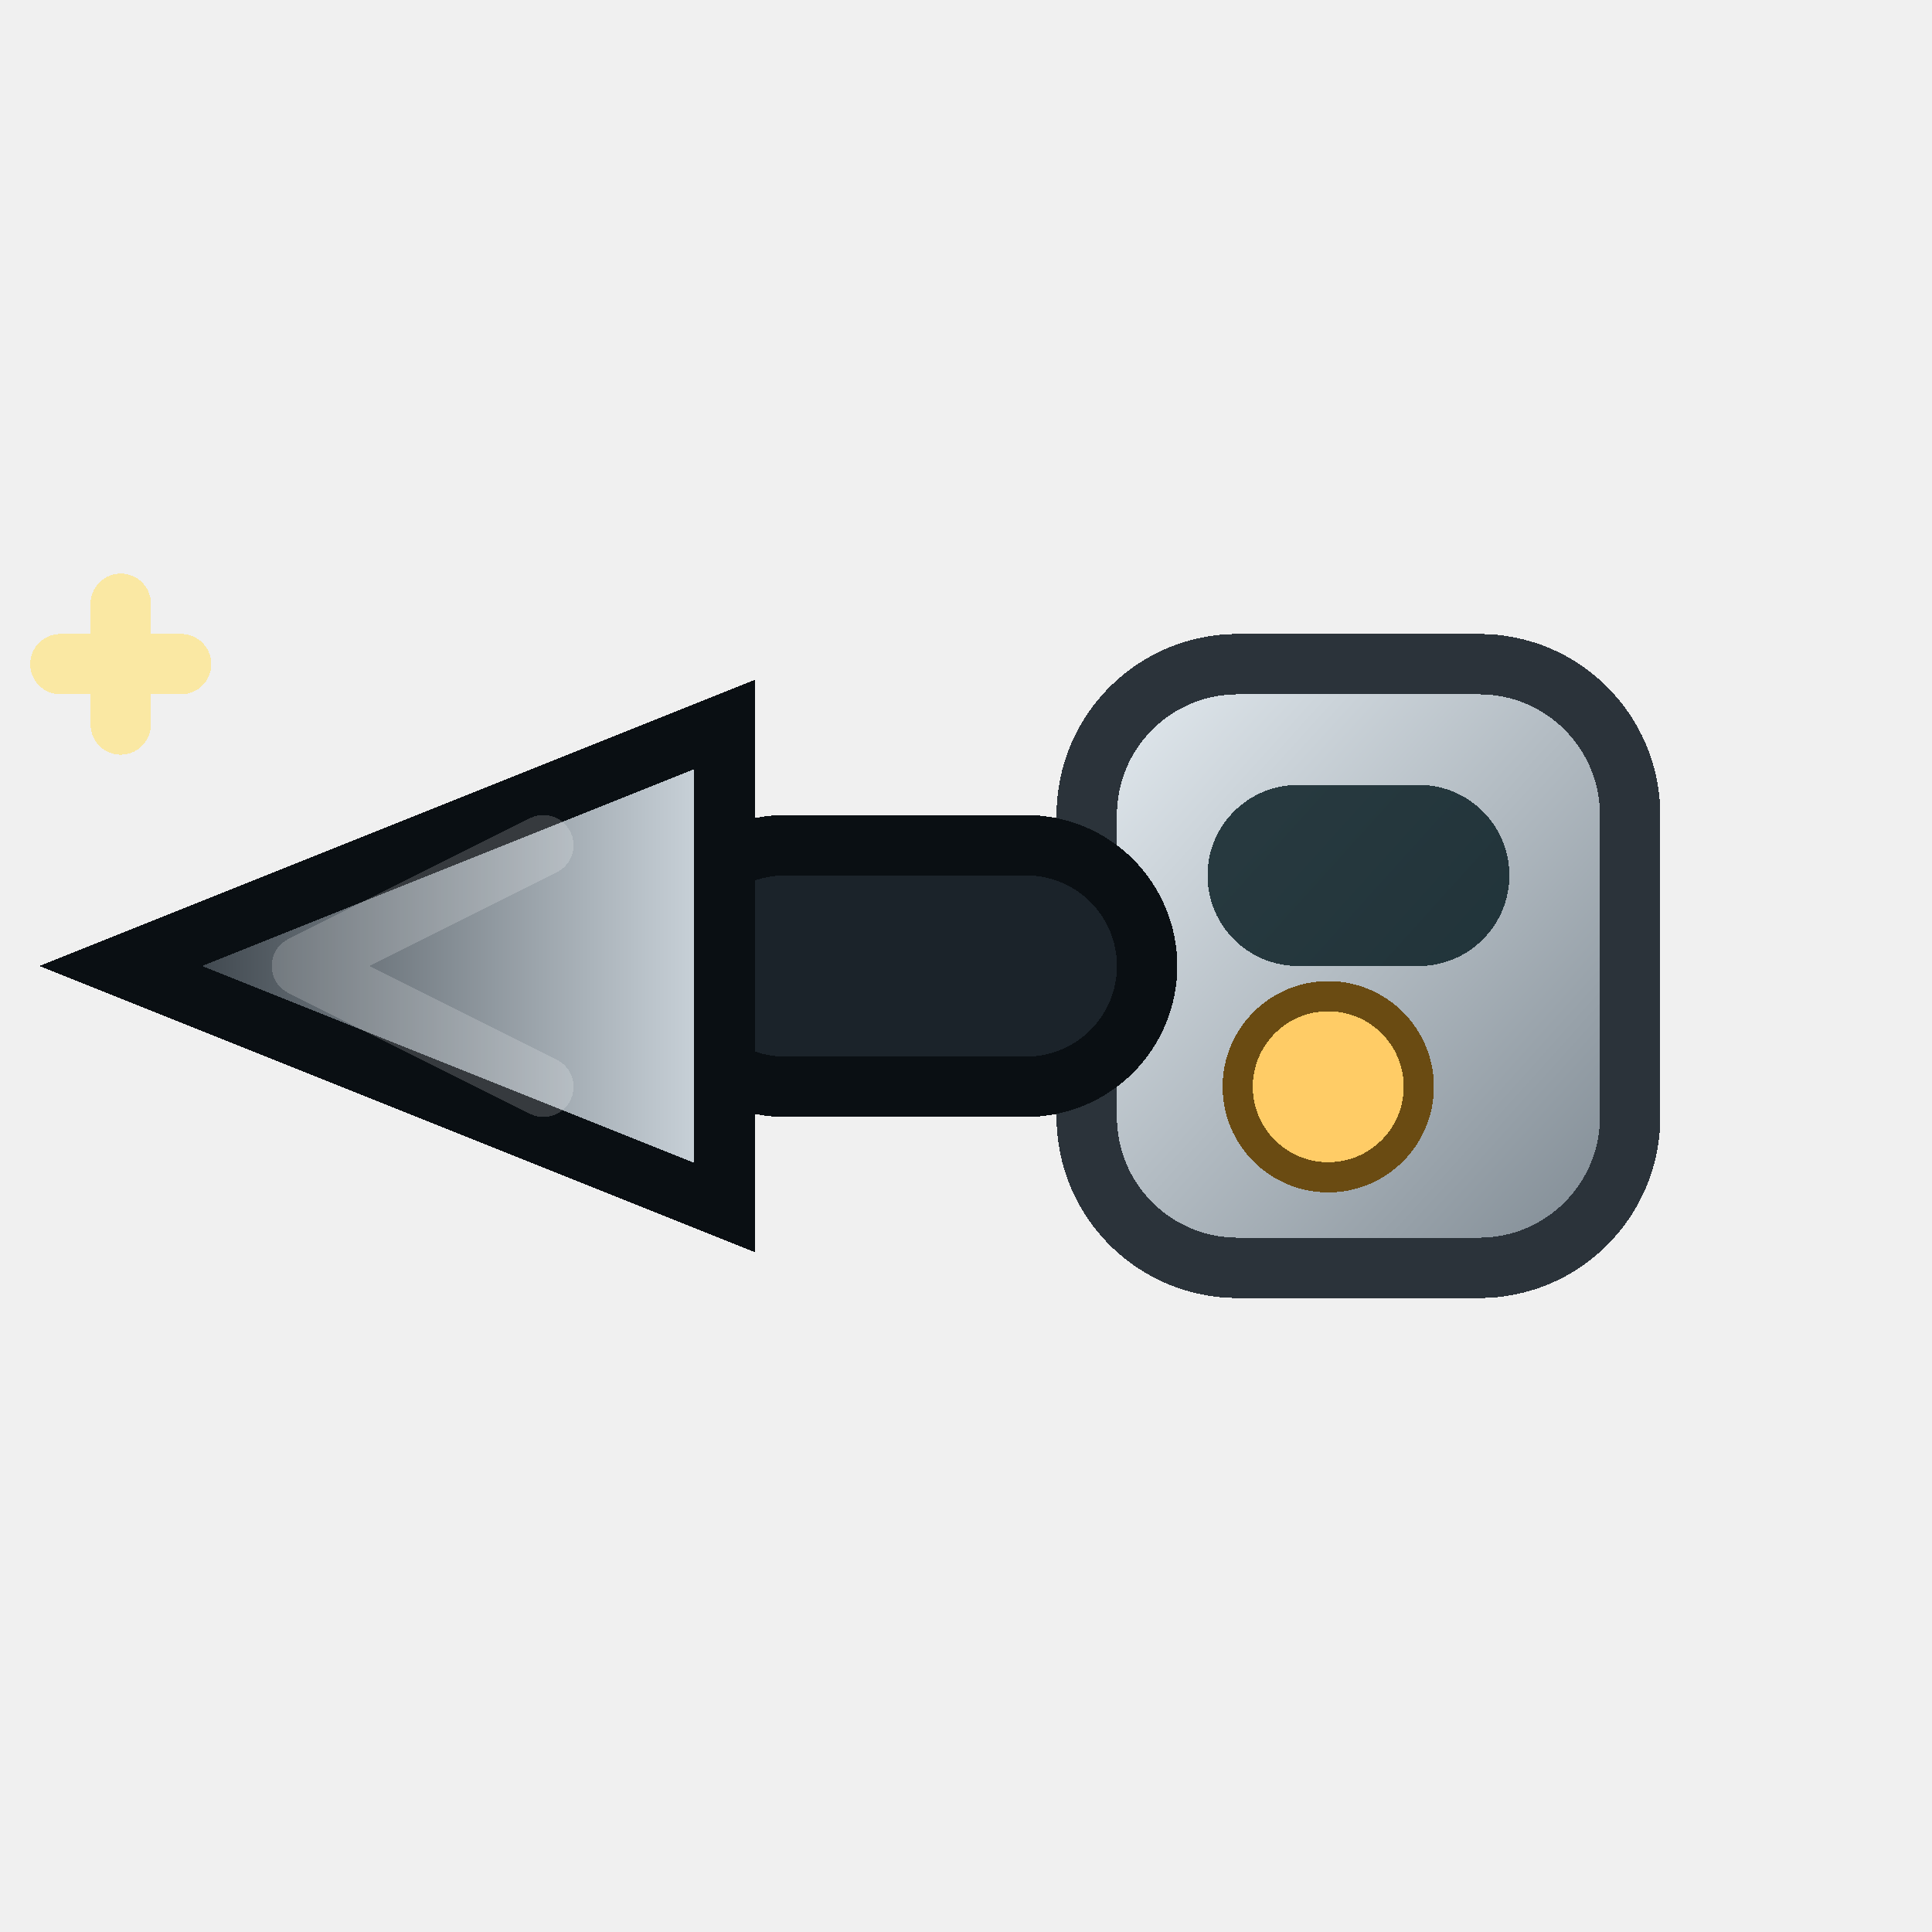
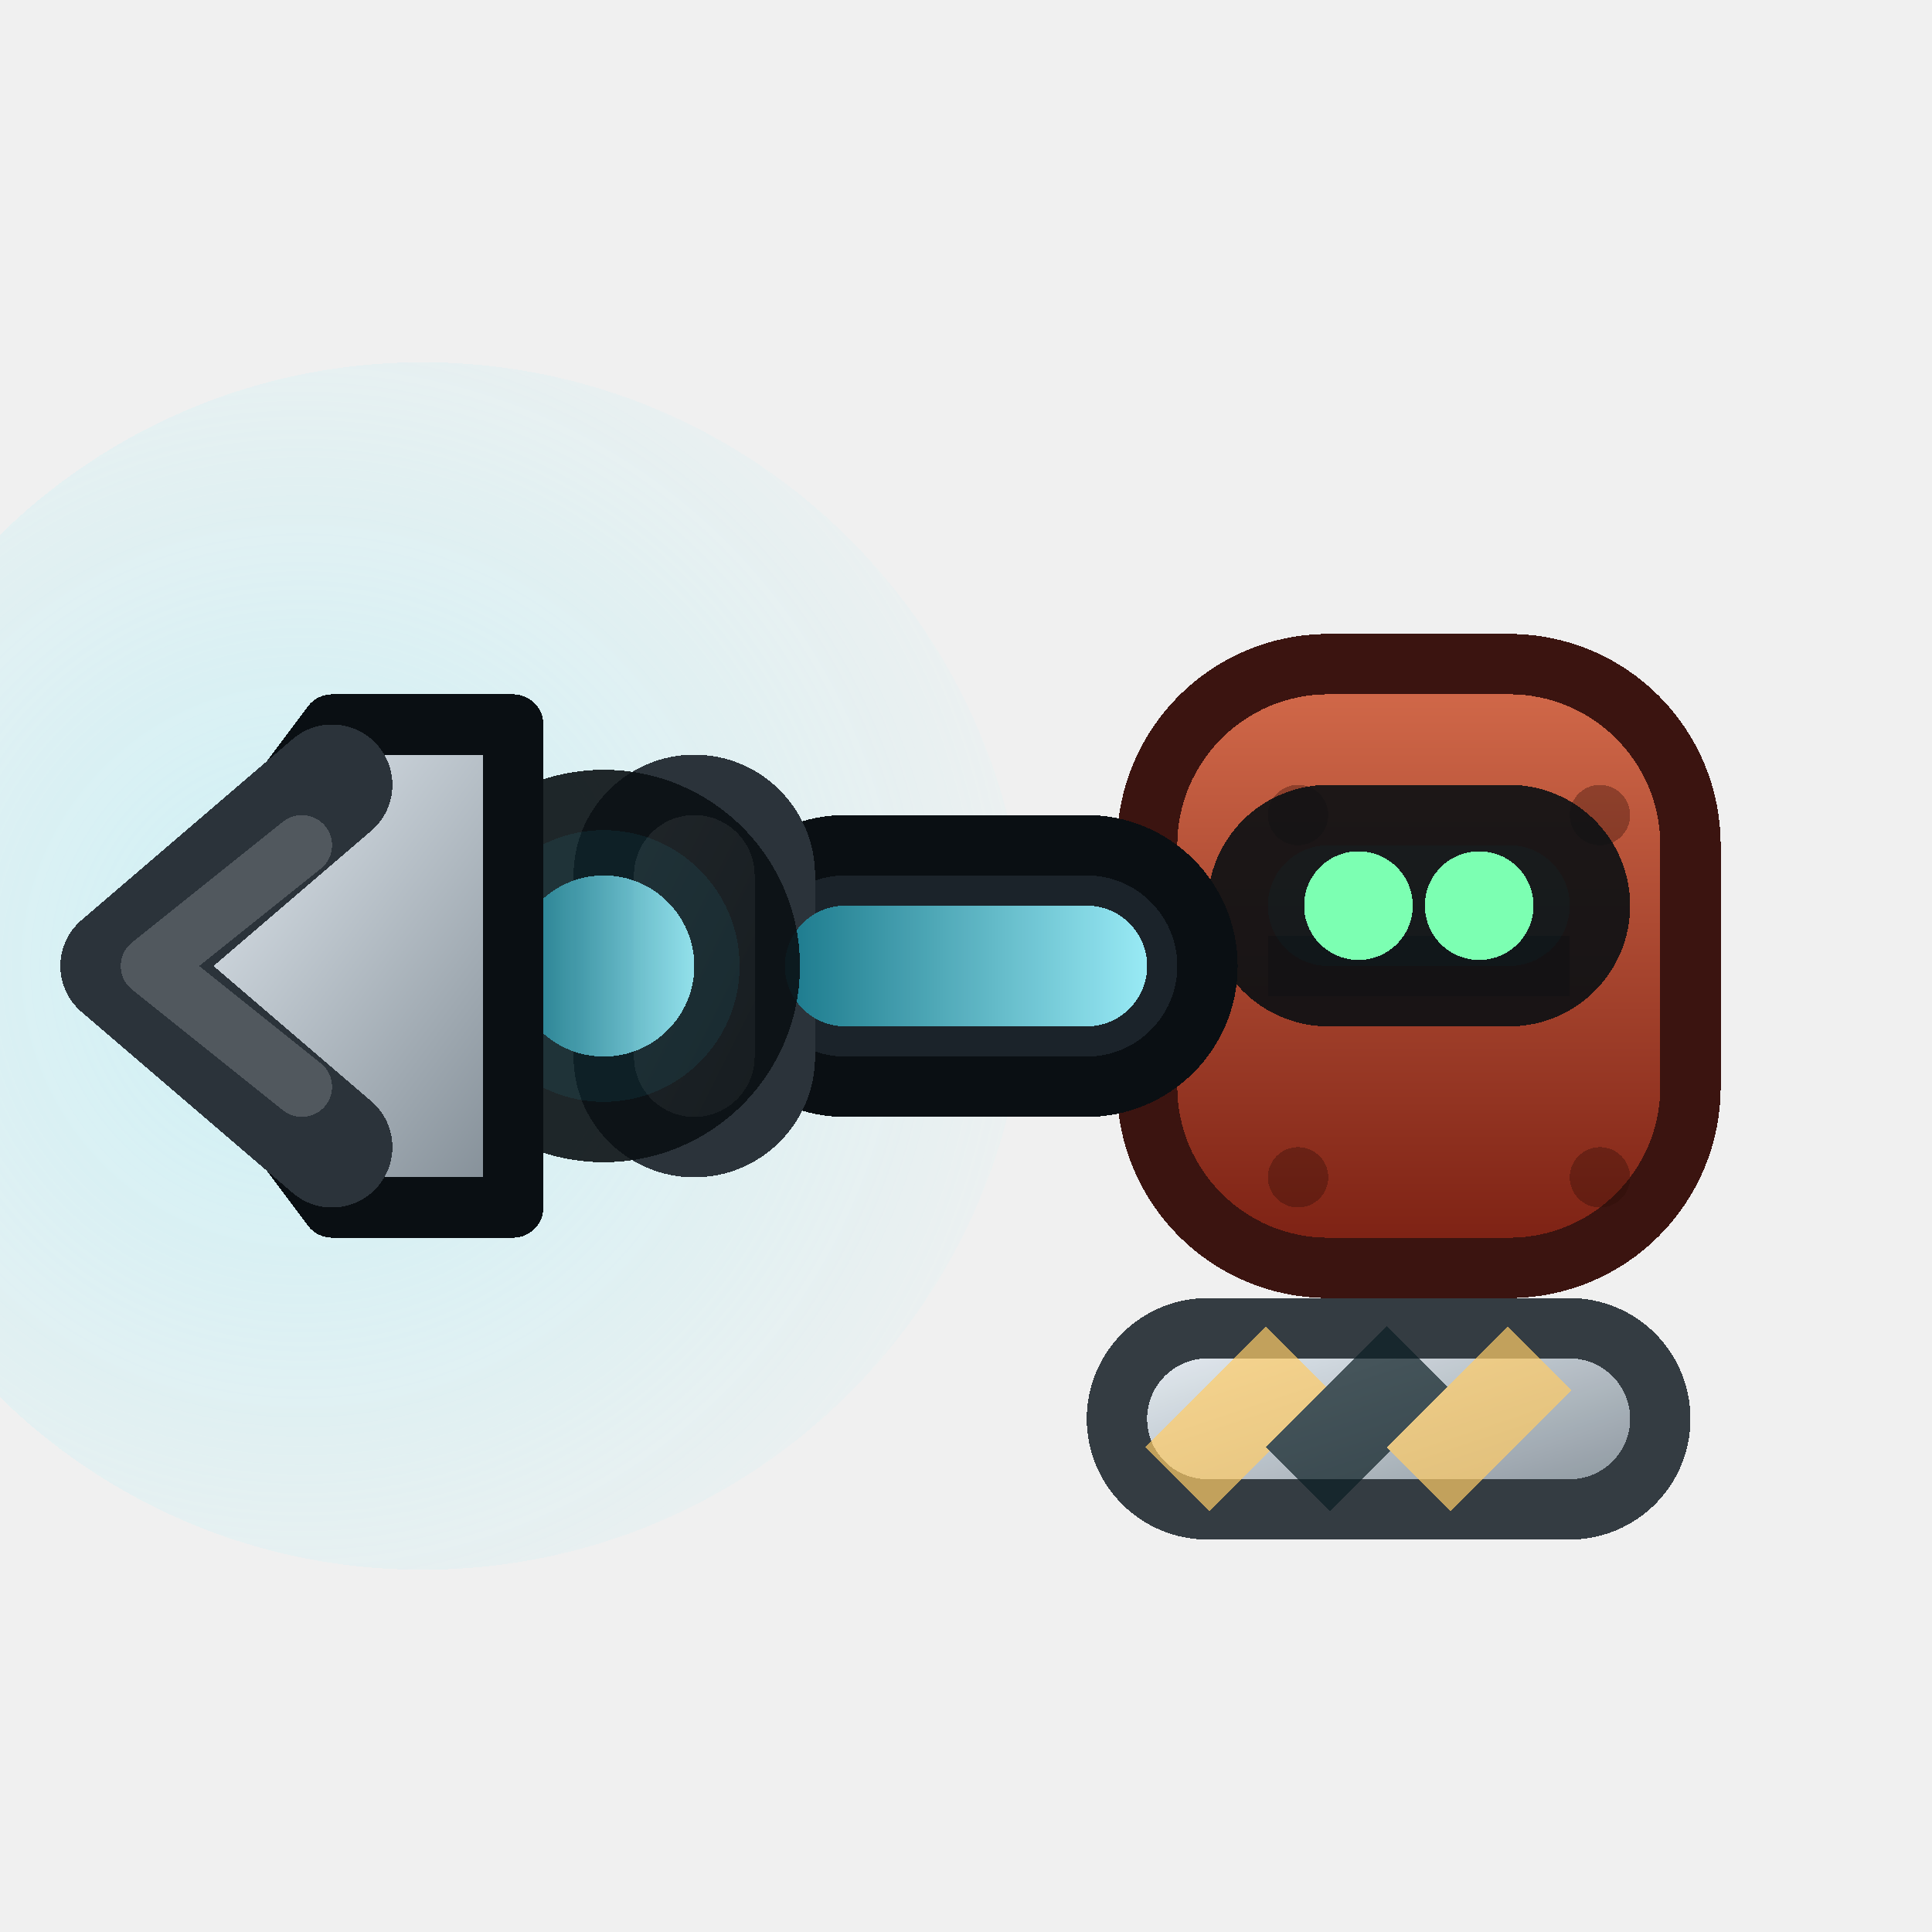
<svg xmlns="http://www.w3.org/2000/svg" viewBox="0 0 64 64" shape-rendering="crispEdges">
  <defs>
    <linearGradient id="metal" x1="0" y1="0" x2="1" y2="1">
-       <stop offset="0" stop-color="#e7eef3" />
-       <stop offset="1" stop-color="#7c8790" />
+       <stop offset="0" stop-color="#eef5fb" />
+       <stop offset="1" stop-color="#7f8a93" />
    </linearGradient>
-     <linearGradient id="tip" x1="1" y1="0" x2="0" y2="0">
-       <stop offset="0" stop-color="#cfd8df" />
-       <stop offset="1" stop-color="#2b333a" />
+     <linearGradient id="accent" x1="1" y1="0" x2="0" y2="0">
+       <stop offset="0" stop-color="#9ff3ff" />
+       <stop offset="1" stop-color="#1b7d90" />
    </linearGradient>
+     <linearGradient id="hull" x1="0" y1="0" x2="0" y2="1">
+       <stop offset="0" stop-color="#d46b4b" />
+       <stop offset="1" stop-color="#7a1f12" />
+     </linearGradient>
+     <radialGradient id="glow" cx="40%" cy="50%" r="70%">
+       <stop offset="0" stop-color="#8ff2ff" stop-opacity="0.35" />
+       <stop offset="1" stop-color="#8ff2ff" stop-opacity="0" />
+     </radialGradient>
  </defs>
-   <rect x="36" y="22" width="18" height="20" rx="5" fill="url(#metal)" stroke="#2b333a" stroke-width="2" />
-   <rect x="40" y="26" width="10" height="6" rx="3" fill="#0b1e24" opacity="0.85" />
-   <circle cx="44" cy="36" r="3" fill="#ffcc66" stroke="#6a4b12" stroke-width="1" />
-   <rect x="22" y="28" width="16" height="8" rx="4" fill="#1b232a" stroke="#0a0f13" stroke-width="2" />
-   <path d="M24 24 L4 32 L24 40 Z" fill="url(#tip)" stroke="#0a0f13" stroke-width="2" />
-   <g stroke="#ffffff" opacity="0.18" stroke-width="2" stroke-linecap="round">
-     <path d="M18 28 L10 32" />
-     <path d="M18 36 L10 32" />
+   <circle cx="14" cy="32" r="20" fill="url(#glow)" />
+   <rect x="38" y="22" width="18" height="20" rx="6" fill="url(#hull)" stroke="#3b1410" stroke-width="2" />
+   <path d="M42 32h10" stroke="#2a0c07" stroke-width="2" opacity="0.45" />
+   <g fill="#2a0c07" opacity="0.35">
+     <rect x="42" y="26" width="2" height="2" rx="1" />
+     <rect x="52" y="26" width="2" height="2" rx="1" />
+     <rect x="42" y="38" width="2" height="2" rx="1" />
+     <rect x="52" y="38" width="2" height="2" rx="1" />
  </g>
-   <g opacity="0.65" stroke="#ffe37a" stroke-width="2" stroke-linecap="round">
-     <path d="M4 20 l0 4" />
-     <path d="M6 22 l-4 0" />
+   <rect x="41" y="27" width="12" height="6" rx="3" fill="#07151a" opacity="0.9" stroke="#0a0f13" stroke-width="2" />
+   <circle cx="45" cy="30" r="1.8" fill="#7cffb2" />
+   <circle cx="49" cy="30" r="1.8" fill="#7cffb2" />
+   <rect x="24" y="28" width="16" height="8" rx="4" fill="#1b232a" stroke="#0a0f13" stroke-width="2" />
+   <rect x="20" y="26" width="6" height="12" rx="3" fill="url(#metal)" stroke="#2b333a" stroke-width="2" />
+   <rect x="26" y="30" width="12" height="4" rx="2" fill="url(#accent)" opacity="0.95" />
+   <circle cx="20" cy="32" r="5.5" fill="#0b1e24" opacity="0.9" stroke="#0a0f13" stroke-width="2" />
+   <circle cx="20" cy="32" r="3" fill="url(#accent)" opacity="0.9" />
+   <path d="M17 24h-6l-6 8 6 8h6z" fill="url(#metal)" stroke="#0a0f13" stroke-width="2" stroke-linejoin="round" />
+   <path d="M11 26l-7 6 7 6" fill="none" stroke="#2b333a" stroke-width="4" stroke-linecap="round" stroke-linejoin="round" />
+   <path d="M10 28l-5 4 5 4" fill="none" stroke="#ffffff" stroke-width="2" opacity="0.18" stroke-linecap="round" stroke-linejoin="round" />
+   <rect x="37" y="44" width="18" height="6" rx="3" fill="url(#metal)" stroke="#2b333a" stroke-width="2" opacity="0.95" />
+   <g opacity="0.7">
+     <path d="M39 49l4-4" stroke="#ffcc66" stroke-width="3" />
+     <path d="M43 49l4-4" stroke="#0b1e24" stroke-width="3" />
+     <path d="M47 49l4-4" stroke="#ffcc66" stroke-width="3" />
  </g>
</svg>
